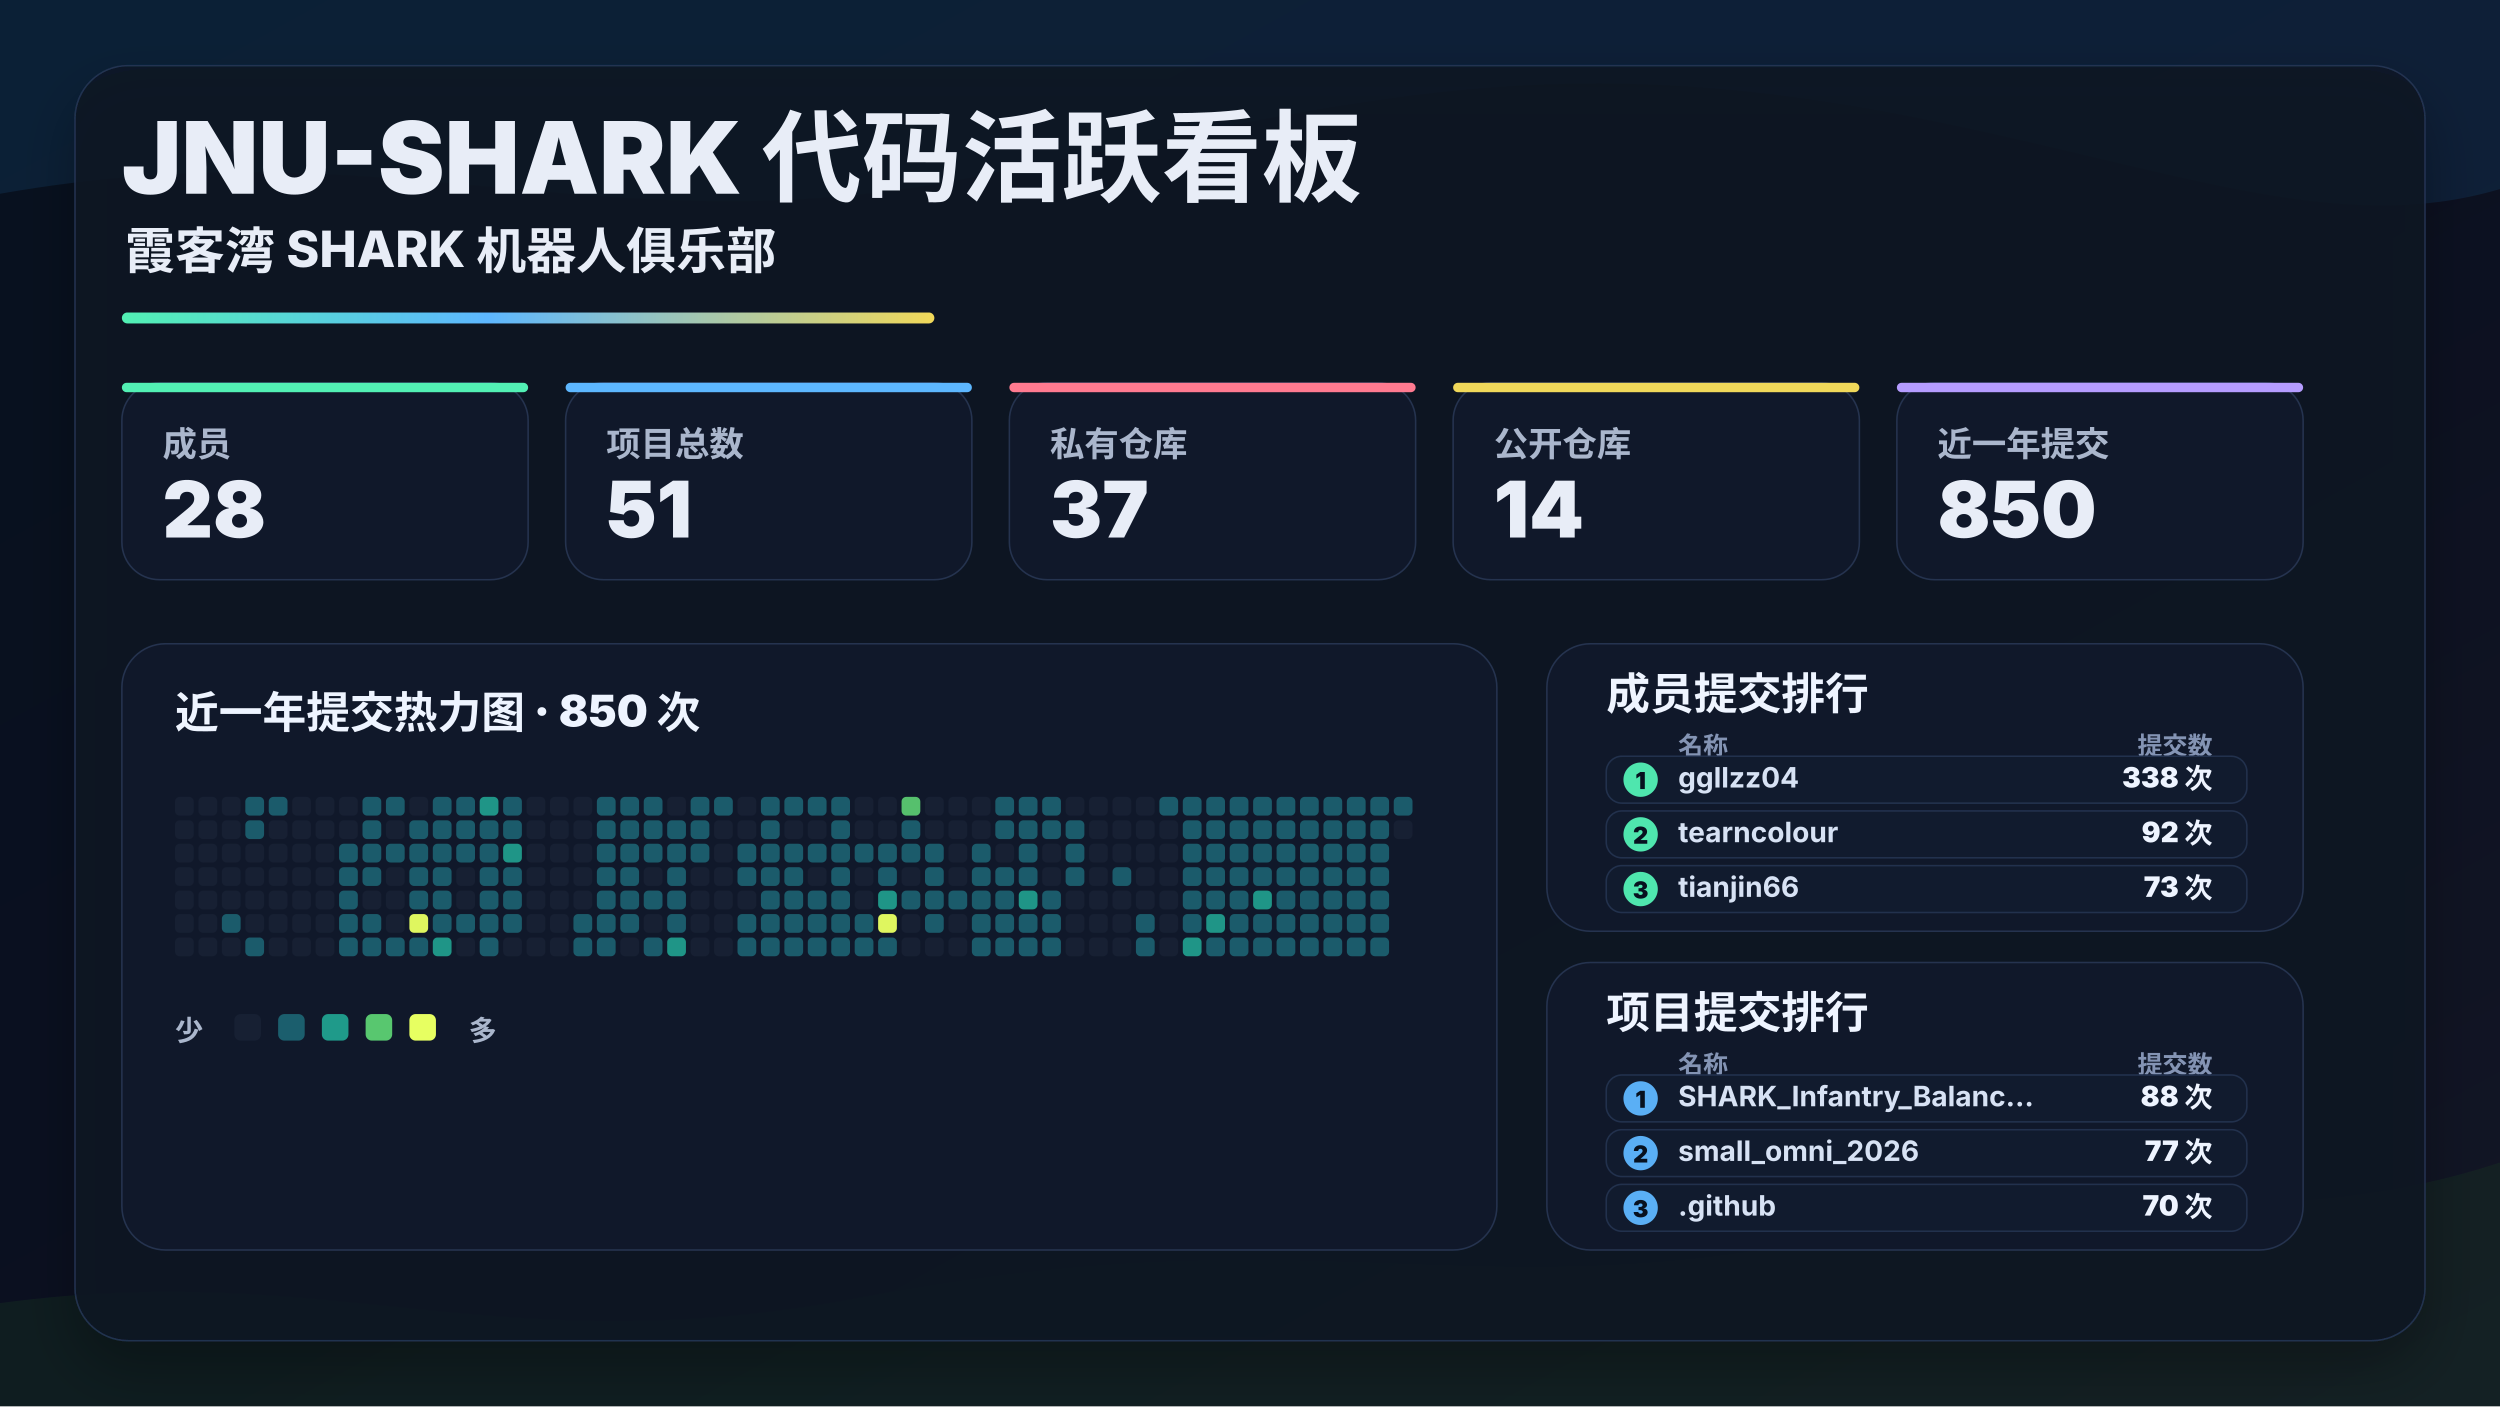
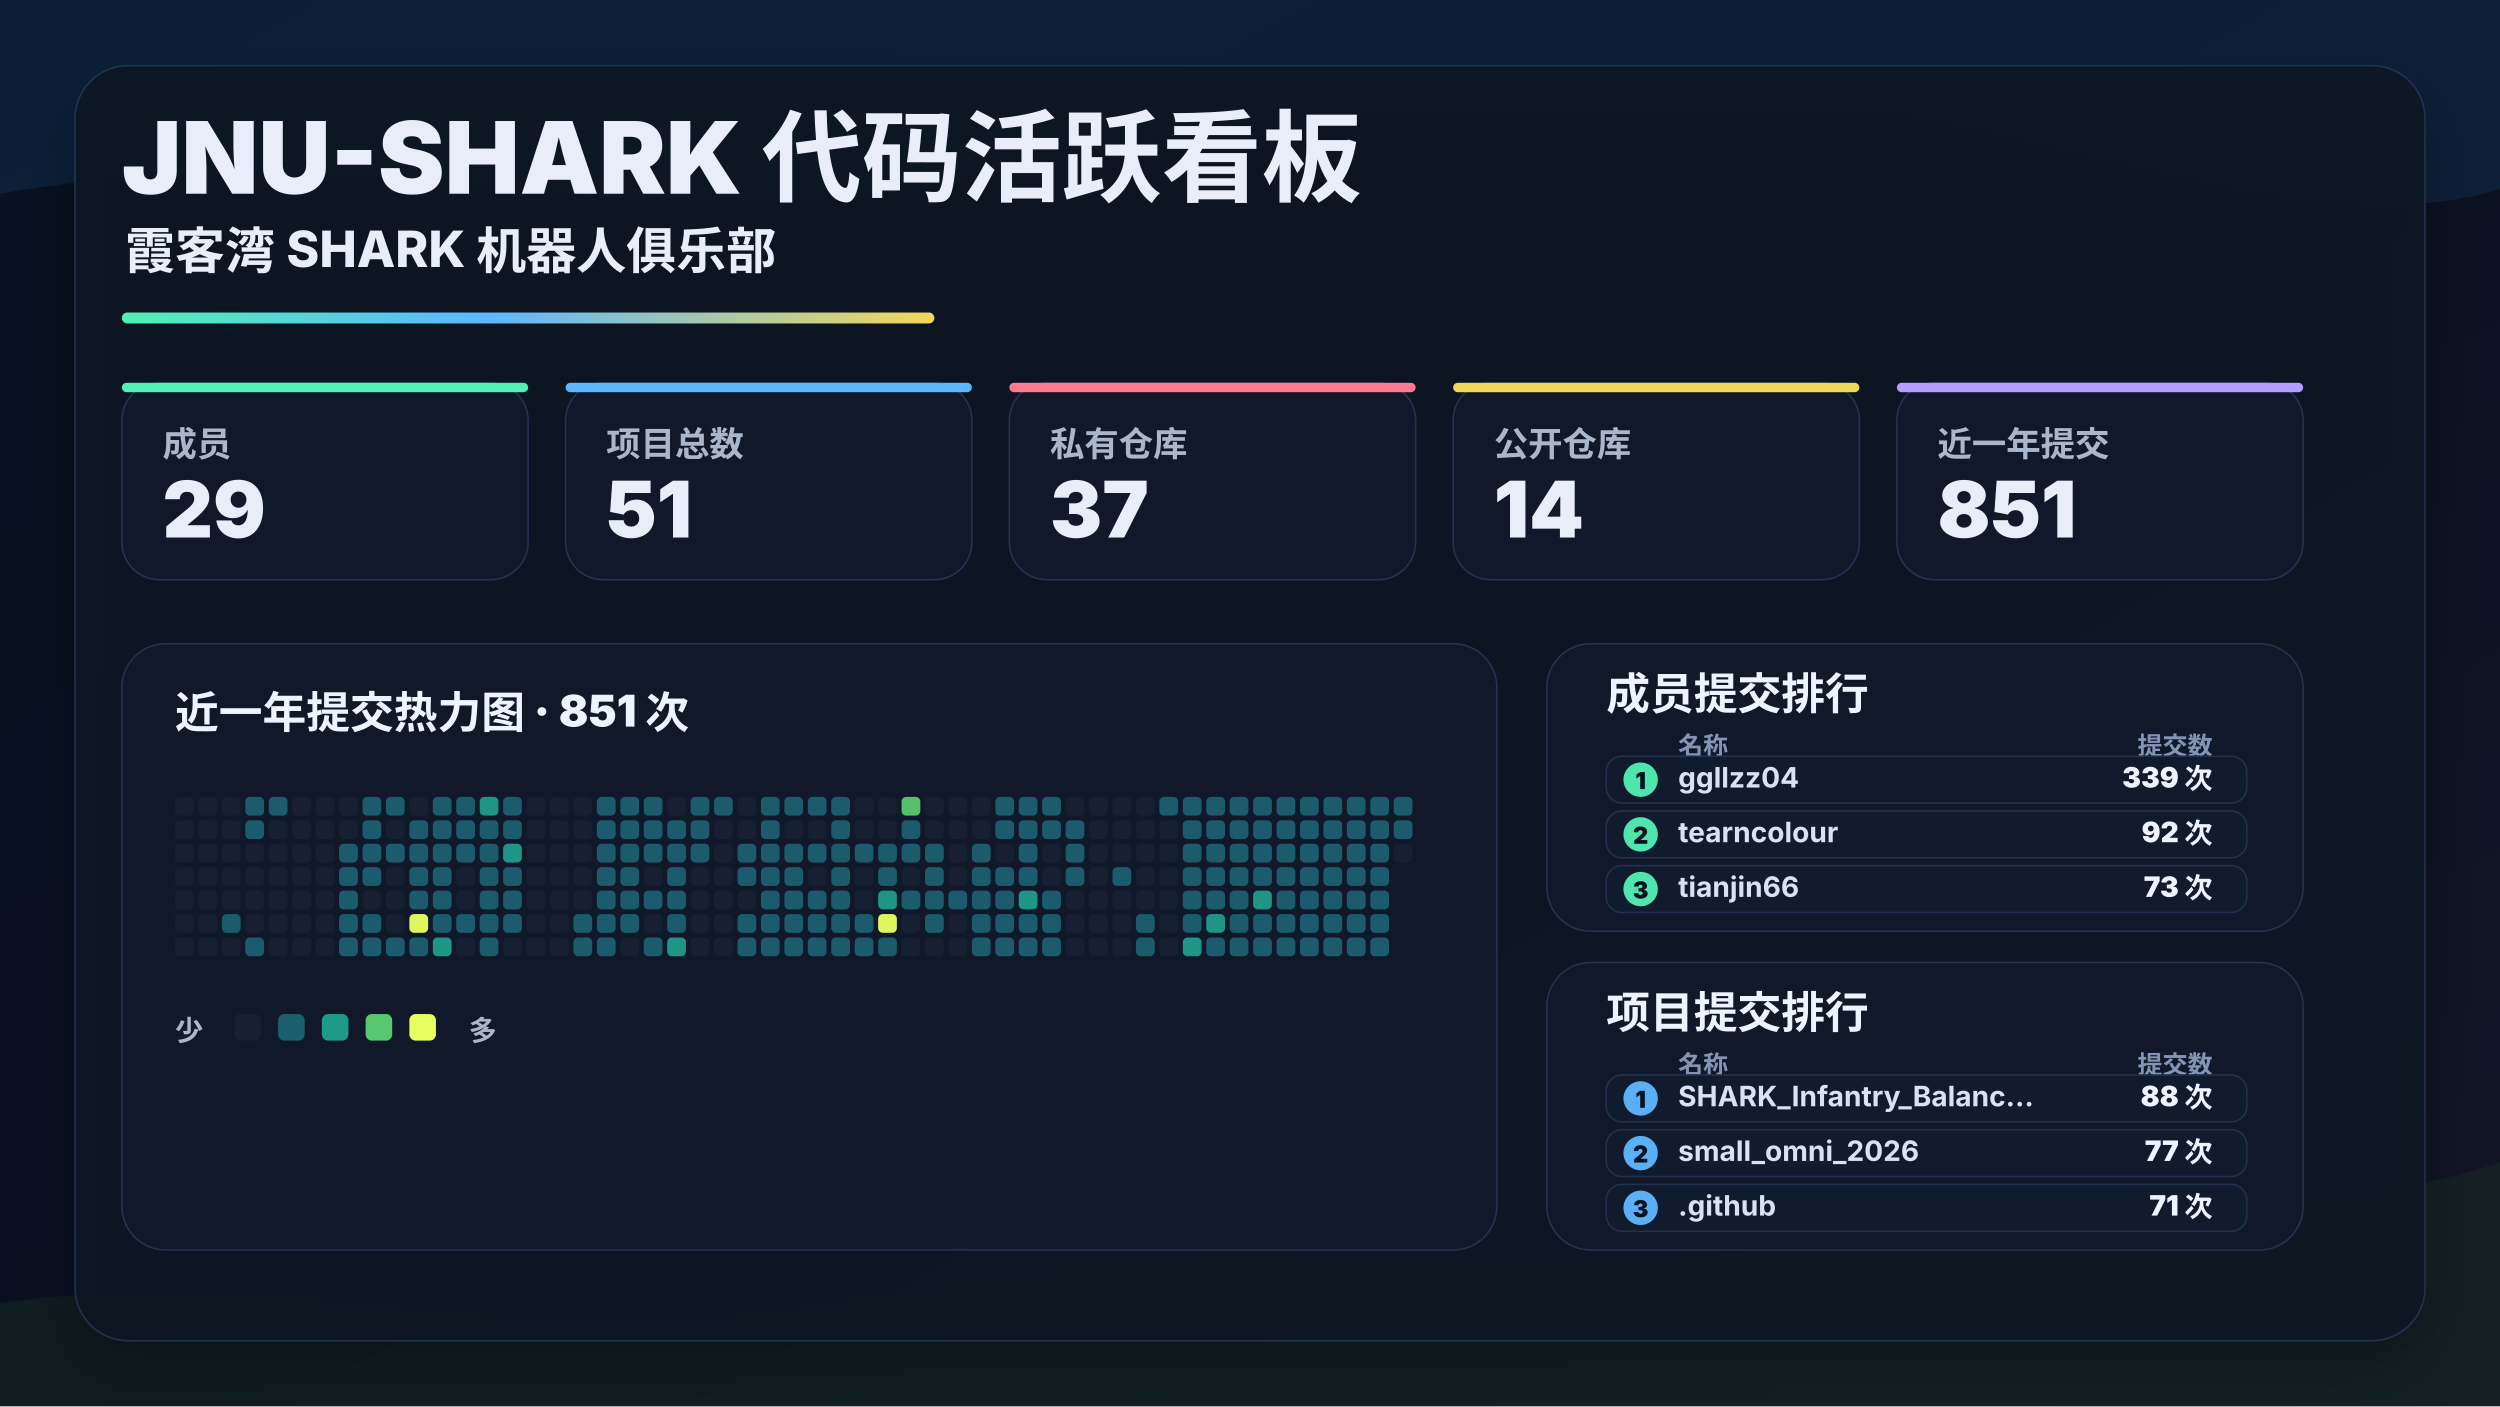
<svg xmlns="http://www.w3.org/2000/svg" width="1600" height="900" viewBox="0 0 1600 900" role="img" aria-labelledby="title desc">
  <defs>
    <linearGradient id="bg" x1="0" y1="0" x2="1" y2="1">
      <stop offset="0" stop-color="#07111f" />
      <stop offset="0.52" stop-color="#0b1020" />
      <stop offset="1" stop-color="#131625" />
    </linearGradient>
    <linearGradient id="hero" x1="0" y1="0" x2="1" y2="0">
      <stop offset="0" stop-color="#52f0b4" />
      <stop offset="0.45" stop-color="#5db7ff" />
      <stop offset="1" stop-color="#f0d85a" />
    </linearGradient>
    <filter id="softShadow" x="-10%" y="-10%" width="120%" height="120%">
      <feDropShadow dx="0" dy="18" stdDeviation="18" flood-color="#000000" flood-opacity="0.32" />
    </filter>
  </defs>
  <style>
    text { font-family: Inter, ui-sans-serif, system-ui, -apple-system, BlinkMacSystemFont, "Segoe UI", "PingFang SC", "Microsoft YaHei", sans-serif; fill: #e8edf7; }
    .title { font-size: 64px; font-weight: 900; letter-spacing: 0; }
    .subtitle { font-size: 32px; font-weight: 780; fill: #e8edf7; }
    .label { font-size: 22px; fill: #aab6cc; font-weight: 760; }
    .stat { font-size: 50px; font-weight: 900; }
    .section-title { font-size: 28px; font-weight: 860; fill: #eef4ff; }
    .table-head { font-size: 16px; fill: #8494b4; font-weight: 720; }
    .row-name { font-size: 18px; fill: #d7e2f4; font-weight: 720; }
    .row-value { font-size: 18px; fill: #eef4ff; font-weight: 860; }
    .rank { font-size: 15px; fill: #07111f; font-weight: 900; }
    .tiny { font-size: 18px; fill: #aab6cc; font-weight: 620; }
  </style>
  <rect width="1600" height="900" fill="url(#bg)" />
  <path d="M0 124 C250 80 385 160 620 114 C860 67 982 28 1220 74 C1392 108 1495 152 1600 121 L1600 0 L0 0 Z" fill="#12385c" opacity="0.38" />
  <path d="M0 834 C216 805 318 875 553 830 C835 776 935 837 1160 794 C1350 758 1464 789 1600 744 L1600 900 L0 900 Z" fill="#173622" opacity="0.36" />
  <g filter="url(#softShadow)">
    <rect x="48" y="42" width="1504" height="816" rx="34" fill="#0b1324" opacity="0.88" stroke="#263654" />
  </g>
  <text x="78" y="124" class="title">JNU-SHARK 代码活跃看板</text>
  <text x="80" y="172" class="subtitle">霞客湾 SHARK 机器人俱乐部</text>
  <rect x="78" y="200" width="520" height="7" rx="3.5" fill="url(#hero)" />
  <g>
    <rect x="78" y="245" width="260" height="126" rx="24" fill="#10182a" stroke="#25334f" />
    <rect x="78" y="245" width="260" height="6" rx="3" fill="#52f0b4" />
    <text x="104" y="292" class="label">成员</text>
-     <text x="104" y="344" class="stat">28</text>
+     <text x="104" y="344" class="stat">29</text>
  </g>
  <g>
    <rect x="362" y="245" width="260" height="126" rx="24" fill="#10182a" stroke="#25334f" />
    <rect x="362" y="245" width="260" height="6" rx="3" fill="#5db7ff" />
    <text x="388" y="292" class="label">项目总数</text>
    <text x="388" y="344" class="stat">51</text>
  </g>
  <g>
    <rect x="646" y="245" width="260" height="126" rx="24" fill="#10182a" stroke="#25334f" />
    <rect x="646" y="245" width="260" height="6" rx="3" fill="#ff7a90" />
    <text x="672" y="292" class="label">私有仓库</text>
    <text x="672" y="344" class="stat">37</text>
  </g>
  <g>
    <rect x="930" y="245" width="260" height="126" rx="24" fill="#10182a" stroke="#25334f" />
    <rect x="930" y="245" width="260" height="6" rx="3" fill="#f0d85a" />
    <text x="956" y="292" class="label">公开仓库</text>
    <text x="956" y="344" class="stat">14</text>
  </g>
  <g>
    <rect x="1214" y="245" width="260" height="126" rx="24" fill="#10182a" stroke="#25334f" />
    <rect x="1214" y="245" width="260" height="6" rx="3" fill="#b59cff" />
    <text x="1240" y="292" class="label">近一年提交</text>
-     <text x="1240" y="344" class="stat">850</text>
+     <text x="1240" y="344" class="stat">851</text>
  </g>
  <rect x="78" y="412" width="880" height="388" rx="28" fill="#10182a" stroke="#25334f" />
-   <text x="112" y="466" class="section-title">近一年提交热力图 · 850 次</text>
+   <text x="112" y="466" class="section-title">近一年提交热力图 · 851 次</text>
  <rect x="112" y="510" width="12" height="12" rx="3" fill="#172033" opacity="0.96" />
  <rect x="112" y="525" width="12" height="12" rx="3" fill="#172033" opacity="0.96" />
  <rect x="112" y="540" width="12" height="12" rx="3" fill="#172033" opacity="0.96" />
  <rect x="112" y="555" width="12" height="12" rx="3" fill="#172033" opacity="0.96" />
  <rect x="112" y="570" width="12" height="12" rx="3" fill="#172033" opacity="0.96" />
  <rect x="112" y="585" width="12" height="12" rx="3" fill="#172033" opacity="0.96" />
  <rect x="112" y="600" width="12" height="12" rx="3" fill="#172033" opacity="0.96" />
  <rect x="127" y="510" width="12" height="12" rx="3" fill="#172033" opacity="0.96" />
  <rect x="127" y="525" width="12" height="12" rx="3" fill="#172033" opacity="0.96" />
  <rect x="127" y="540" width="12" height="12" rx="3" fill="#172033" opacity="0.96" />
  <rect x="127" y="555" width="12" height="12" rx="3" fill="#172033" opacity="0.96" />
  <rect x="127" y="570" width="12" height="12" rx="3" fill="#172033" opacity="0.96" />
  <rect x="127" y="585" width="12" height="12" rx="3" fill="#172033" opacity="0.96" />
  <rect x="127" y="600" width="12" height="12" rx="3" fill="#172033" opacity="0.96" />
  <rect x="142" y="510" width="12" height="12" rx="3" fill="#172033" opacity="0.96" />
  <rect x="142" y="525" width="12" height="12" rx="3" fill="#172033" opacity="0.96" />
  <rect x="142" y="540" width="12" height="12" rx="3" fill="#172033" opacity="0.96" />
  <rect x="142" y="555" width="12" height="12" rx="3" fill="#172033" opacity="0.96" />
  <rect x="142" y="570" width="12" height="12" rx="3" fill="#172033" opacity="0.96" />
  <rect x="142" y="585" width="12" height="12" rx="3" fill="#1b5e6d" opacity="0.96" />
  <rect x="142" y="600" width="12" height="12" rx="3" fill="#172033" opacity="0.96" />
  <rect x="157" y="510" width="12" height="12" rx="3" fill="#1b5e6d" opacity="0.96" />
  <rect x="157" y="525" width="12" height="12" rx="3" fill="#1b5e6d" opacity="0.96" />
  <rect x="157" y="540" width="12" height="12" rx="3" fill="#172033" opacity="0.96" />
  <rect x="157" y="555" width="12" height="12" rx="3" fill="#172033" opacity="0.96" />
  <rect x="157" y="570" width="12" height="12" rx="3" fill="#172033" opacity="0.96" />
  <rect x="157" y="585" width="12" height="12" rx="3" fill="#172033" opacity="0.96" />
  <rect x="157" y="600" width="12" height="12" rx="3" fill="#1b5e6d" opacity="0.96" />
  <rect x="172" y="510" width="12" height="12" rx="3" fill="#1b5e6d" opacity="0.96" />
  <rect x="172" y="525" width="12" height="12" rx="3" fill="#172033" opacity="0.96" />
  <rect x="172" y="540" width="12" height="12" rx="3" fill="#172033" opacity="0.96" />
  <rect x="172" y="555" width="12" height="12" rx="3" fill="#172033" opacity="0.96" />
  <rect x="172" y="570" width="12" height="12" rx="3" fill="#172033" opacity="0.96" />
  <rect x="172" y="585" width="12" height="12" rx="3" fill="#172033" opacity="0.96" />
  <rect x="172" y="600" width="12" height="12" rx="3" fill="#172033" opacity="0.96" />
  <rect x="187" y="510" width="12" height="12" rx="3" fill="#172033" opacity="0.96" />
  <rect x="187" y="525" width="12" height="12" rx="3" fill="#172033" opacity="0.96" />
  <rect x="187" y="540" width="12" height="12" rx="3" fill="#172033" opacity="0.96" />
  <rect x="187" y="555" width="12" height="12" rx="3" fill="#172033" opacity="0.96" />
  <rect x="187" y="570" width="12" height="12" rx="3" fill="#172033" opacity="0.96" />
  <rect x="187" y="585" width="12" height="12" rx="3" fill="#172033" opacity="0.96" />
  <rect x="187" y="600" width="12" height="12" rx="3" fill="#172033" opacity="0.96" />
  <rect x="202" y="510" width="12" height="12" rx="3" fill="#172033" opacity="0.96" />
  <rect x="202" y="525" width="12" height="12" rx="3" fill="#172033" opacity="0.96" />
  <rect x="202" y="540" width="12" height="12" rx="3" fill="#172033" opacity="0.96" />
  <rect x="202" y="555" width="12" height="12" rx="3" fill="#172033" opacity="0.96" />
  <rect x="202" y="570" width="12" height="12" rx="3" fill="#172033" opacity="0.96" />
  <rect x="202" y="585" width="12" height="12" rx="3" fill="#172033" opacity="0.96" />
  <rect x="202" y="600" width="12" height="12" rx="3" fill="#172033" opacity="0.96" />
  <rect x="217" y="510" width="12" height="12" rx="3" fill="#172033" opacity="0.96" />
  <rect x="217" y="525" width="12" height="12" rx="3" fill="#172033" opacity="0.96" />
  <rect x="217" y="540" width="12" height="12" rx="3" fill="#1b5e6d" opacity="0.96" />
  <rect x="217" y="555" width="12" height="12" rx="3" fill="#1b5e6d" opacity="0.96" />
  <rect x="217" y="570" width="12" height="12" rx="3" fill="#1b5e6d" opacity="0.96" />
  <rect x="217" y="585" width="12" height="12" rx="3" fill="#1b5e6d" opacity="0.96" />
  <rect x="217" y="600" width="12" height="12" rx="3" fill="#1b5e6d" opacity="0.96" />
  <rect x="232" y="510" width="12" height="12" rx="3" fill="#1b5e6d" opacity="0.96" />
  <rect x="232" y="525" width="12" height="12" rx="3" fill="#1b5e6d" opacity="0.96" />
  <rect x="232" y="540" width="12" height="12" rx="3" fill="#1b5e6d" opacity="0.96" />
  <rect x="232" y="555" width="12" height="12" rx="3" fill="#1b5e6d" opacity="0.96" />
  <rect x="232" y="570" width="12" height="12" rx="3" fill="#172033" opacity="0.96" />
  <rect x="232" y="585" width="12" height="12" rx="3" fill="#1b5e6d" opacity="0.96" />
  <rect x="232" y="600" width="12" height="12" rx="3" fill="#1b5e6d" opacity="0.96" />
  <rect x="247" y="510" width="12" height="12" rx="3" fill="#1b5e6d" opacity="0.96" />
  <rect x="247" y="525" width="12" height="12" rx="3" fill="#172033" opacity="0.96" />
  <rect x="247" y="540" width="12" height="12" rx="3" fill="#1b5e6d" opacity="0.96" />
  <rect x="247" y="555" width="12" height="12" rx="3" fill="#172033" opacity="0.96" />
  <rect x="247" y="570" width="12" height="12" rx="3" fill="#172033" opacity="0.96" />
  <rect x="247" y="585" width="12" height="12" rx="3" fill="#172033" opacity="0.96" />
  <rect x="247" y="600" width="12" height="12" rx="3" fill="#1b5e6d" opacity="0.96" />
  <rect x="262" y="510" width="12" height="12" rx="3" fill="#172033" opacity="0.96" />
  <rect x="262" y="525" width="12" height="12" rx="3" fill="#1b5e6d" opacity="0.96" />
  <rect x="262" y="540" width="12" height="12" rx="3" fill="#1b5e6d" opacity="0.96" />
  <rect x="262" y="555" width="12" height="12" rx="3" fill="#1b5e6d" opacity="0.96" />
  <rect x="262" y="570" width="12" height="12" rx="3" fill="#1b5e6d" opacity="0.96" />
  <rect x="262" y="585" width="12" height="12" rx="3" fill="#e7ff61" opacity="0.96" />
  <rect x="262" y="600" width="12" height="12" rx="3" fill="#1b5e6d" opacity="0.96" />
  <rect x="277" y="510" width="12" height="12" rx="3" fill="#1b5e6d" opacity="0.96" />
  <rect x="277" y="525" width="12" height="12" rx="3" fill="#1b5e6d" opacity="0.96" />
  <rect x="277" y="540" width="12" height="12" rx="3" fill="#1b5e6d" opacity="0.96" />
  <rect x="277" y="555" width="12" height="12" rx="3" fill="#1b5e6d" opacity="0.96" />
  <rect x="277" y="570" width="12" height="12" rx="3" fill="#1b5e6d" opacity="0.96" />
  <rect x="277" y="585" width="12" height="12" rx="3" fill="#1b5e6d" opacity="0.96" />
  <rect x="277" y="600" width="12" height="12" rx="3" fill="#1f9a8a" opacity="0.96" />
  <rect x="292" y="510" width="12" height="12" rx="3" fill="#1b5e6d" opacity="0.96" />
  <rect x="292" y="525" width="12" height="12" rx="3" fill="#1b5e6d" opacity="0.96" />
  <rect x="292" y="540" width="12" height="12" rx="3" fill="#1b5e6d" opacity="0.96" />
  <rect x="292" y="555" width="12" height="12" rx="3" fill="#172033" opacity="0.96" />
  <rect x="292" y="570" width="12" height="12" rx="3" fill="#172033" opacity="0.96" />
  <rect x="292" y="585" width="12" height="12" rx="3" fill="#1b5e6d" opacity="0.96" />
  <rect x="292" y="600" width="12" height="12" rx="3" fill="#172033" opacity="0.96" />
  <rect x="307" y="510" width="12" height="12" rx="3" fill="#1f9a8a" opacity="0.96" />
  <rect x="307" y="525" width="12" height="12" rx="3" fill="#1b5e6d" opacity="0.96" />
  <rect x="307" y="540" width="12" height="12" rx="3" fill="#1b5e6d" opacity="0.96" />
  <rect x="307" y="555" width="12" height="12" rx="3" fill="#1b5e6d" opacity="0.96" />
  <rect x="307" y="570" width="12" height="12" rx="3" fill="#1b5e6d" opacity="0.96" />
  <rect x="307" y="585" width="12" height="12" rx="3" fill="#1b5e6d" opacity="0.96" />
  <rect x="307" y="600" width="12" height="12" rx="3" fill="#1b5e6d" opacity="0.96" />
  <rect x="322" y="510" width="12" height="12" rx="3" fill="#1b5e6d" opacity="0.96" />
  <rect x="322" y="525" width="12" height="12" rx="3" fill="#1b5e6d" opacity="0.96" />
  <rect x="322" y="540" width="12" height="12" rx="3" fill="#1f9a8a" opacity="0.96" />
  <rect x="322" y="555" width="12" height="12" rx="3" fill="#1b5e6d" opacity="0.96" />
  <rect x="322" y="570" width="12" height="12" rx="3" fill="#1b5e6d" opacity="0.96" />
  <rect x="322" y="585" width="12" height="12" rx="3" fill="#1b5e6d" opacity="0.96" />
  <rect x="322" y="600" width="12" height="12" rx="3" fill="#172033" opacity="0.96" />
  <rect x="337" y="510" width="12" height="12" rx="3" fill="#172033" opacity="0.96" />
  <rect x="337" y="525" width="12" height="12" rx="3" fill="#172033" opacity="0.96" />
  <rect x="337" y="540" width="12" height="12" rx="3" fill="#172033" opacity="0.96" />
  <rect x="337" y="555" width="12" height="12" rx="3" fill="#172033" opacity="0.96" />
  <rect x="337" y="570" width="12" height="12" rx="3" fill="#172033" opacity="0.96" />
  <rect x="337" y="585" width="12" height="12" rx="3" fill="#172033" opacity="0.96" />
  <rect x="337" y="600" width="12" height="12" rx="3" fill="#172033" opacity="0.96" />
  <rect x="352" y="510" width="12" height="12" rx="3" fill="#172033" opacity="0.96" />
  <rect x="352" y="525" width="12" height="12" rx="3" fill="#172033" opacity="0.96" />
  <rect x="352" y="540" width="12" height="12" rx="3" fill="#172033" opacity="0.96" />
  <rect x="352" y="555" width="12" height="12" rx="3" fill="#172033" opacity="0.96" />
  <rect x="352" y="570" width="12" height="12" rx="3" fill="#172033" opacity="0.96" />
  <rect x="352" y="585" width="12" height="12" rx="3" fill="#172033" opacity="0.96" />
  <rect x="352" y="600" width="12" height="12" rx="3" fill="#172033" opacity="0.96" />
  <rect x="367" y="510" width="12" height="12" rx="3" fill="#172033" opacity="0.96" />
  <rect x="367" y="525" width="12" height="12" rx="3" fill="#172033" opacity="0.96" />
  <rect x="367" y="540" width="12" height="12" rx="3" fill="#172033" opacity="0.96" />
  <rect x="367" y="555" width="12" height="12" rx="3" fill="#172033" opacity="0.96" />
  <rect x="367" y="570" width="12" height="12" rx="3" fill="#172033" opacity="0.96" />
  <rect x="367" y="585" width="12" height="12" rx="3" fill="#1b5e6d" opacity="0.96" />
  <rect x="367" y="600" width="12" height="12" rx="3" fill="#1b5e6d" opacity="0.96" />
  <rect x="382" y="510" width="12" height="12" rx="3" fill="#1b5e6d" opacity="0.96" />
  <rect x="382" y="525" width="12" height="12" rx="3" fill="#1b5e6d" opacity="0.96" />
  <rect x="382" y="540" width="12" height="12" rx="3" fill="#1b5e6d" opacity="0.96" />
  <rect x="382" y="555" width="12" height="12" rx="3" fill="#1b5e6d" opacity="0.96" />
  <rect x="382" y="570" width="12" height="12" rx="3" fill="#1b5e6d" opacity="0.96" />
  <rect x="382" y="585" width="12" height="12" rx="3" fill="#1b5e6d" opacity="0.96" />
  <rect x="382" y="600" width="12" height="12" rx="3" fill="#1b5e6d" opacity="0.96" />
  <rect x="397" y="510" width="12" height="12" rx="3" fill="#1b5e6d" opacity="0.96" />
  <rect x="397" y="525" width="12" height="12" rx="3" fill="#1b5e6d" opacity="0.96" />
  <rect x="397" y="540" width="12" height="12" rx="3" fill="#1b5e6d" opacity="0.96" />
  <rect x="397" y="555" width="12" height="12" rx="3" fill="#1b5e6d" opacity="0.96" />
  <rect x="397" y="570" width="12" height="12" rx="3" fill="#1b5e6d" opacity="0.96" />
  <rect x="397" y="585" width="12" height="12" rx="3" fill="#1b5e6d" opacity="0.96" />
  <rect x="397" y="600" width="12" height="12" rx="3" fill="#172033" opacity="0.96" />
  <rect x="412" y="510" width="12" height="12" rx="3" fill="#1b5e6d" opacity="0.96" />
  <rect x="412" y="525" width="12" height="12" rx="3" fill="#1b5e6d" opacity="0.96" />
  <rect x="412" y="540" width="12" height="12" rx="3" fill="#1b5e6d" opacity="0.96" />
  <rect x="412" y="555" width="12" height="12" rx="3" fill="#172033" opacity="0.96" />
  <rect x="412" y="570" width="12" height="12" rx="3" fill="#1b5e6d" opacity="0.96" />
  <rect x="412" y="585" width="12" height="12" rx="3" fill="#172033" opacity="0.96" />
  <rect x="412" y="600" width="12" height="12" rx="3" fill="#1b5e6d" opacity="0.96" />
  <rect x="427" y="510" width="12" height="12" rx="3" fill="#172033" opacity="0.96" />
  <rect x="427" y="525" width="12" height="12" rx="3" fill="#1b5e6d" opacity="0.96" />
  <rect x="427" y="540" width="12" height="12" rx="3" fill="#1b5e6d" opacity="0.96" />
  <rect x="427" y="555" width="12" height="12" rx="3" fill="#1b5e6d" opacity="0.96" />
  <rect x="427" y="570" width="12" height="12" rx="3" fill="#1b5e6d" opacity="0.96" />
  <rect x="427" y="585" width="12" height="12" rx="3" fill="#1b5e6d" opacity="0.96" />
  <rect x="427" y="600" width="12" height="12" rx="3" fill="#1f9a8a" opacity="0.96" />
  <rect x="442" y="510" width="12" height="12" rx="3" fill="#1b5e6d" opacity="0.96" />
  <rect x="442" y="525" width="12" height="12" rx="3" fill="#1b5e6d" opacity="0.96" />
  <rect x="442" y="540" width="12" height="12" rx="3" fill="#1b5e6d" opacity="0.96" />
  <rect x="442" y="555" width="12" height="12" rx="3" fill="#172033" opacity="0.96" />
  <rect x="442" y="570" width="12" height="12" rx="3" fill="#172033" opacity="0.96" />
  <rect x="442" y="585" width="12" height="12" rx="3" fill="#172033" opacity="0.96" />
  <rect x="442" y="600" width="12" height="12" rx="3" fill="#172033" opacity="0.96" />
  <rect x="457" y="510" width="12" height="12" rx="3" fill="#1b5e6d" opacity="0.96" />
  <rect x="457" y="525" width="12" height="12" rx="3" fill="#172033" opacity="0.96" />
  <rect x="457" y="540" width="12" height="12" rx="3" fill="#172033" opacity="0.96" />
  <rect x="457" y="555" width="12" height="12" rx="3" fill="#172033" opacity="0.96" />
  <rect x="457" y="570" width="12" height="12" rx="3" fill="#172033" opacity="0.96" />
  <rect x="457" y="585" width="12" height="12" rx="3" fill="#172033" opacity="0.96" />
  <rect x="457" y="600" width="12" height="12" rx="3" fill="#172033" opacity="0.96" />
  <rect x="472" y="510" width="12" height="12" rx="3" fill="#172033" opacity="0.96" />
  <rect x="472" y="525" width="12" height="12" rx="3" fill="#172033" opacity="0.96" />
  <rect x="472" y="540" width="12" height="12" rx="3" fill="#1b5e6d" opacity="0.96" />
  <rect x="472" y="555" width="12" height="12" rx="3" fill="#1b5e6d" opacity="0.96" />
  <rect x="472" y="570" width="12" height="12" rx="3" fill="#172033" opacity="0.96" />
  <rect x="472" y="585" width="12" height="12" rx="3" fill="#1b5e6d" opacity="0.96" />
  <rect x="472" y="600" width="12" height="12" rx="3" fill="#1b5e6d" opacity="0.96" />
  <rect x="487" y="510" width="12" height="12" rx="3" fill="#1b5e6d" opacity="0.96" />
  <rect x="487" y="525" width="12" height="12" rx="3" fill="#1b5e6d" opacity="0.96" />
  <rect x="487" y="540" width="12" height="12" rx="3" fill="#1b5e6d" opacity="0.96" />
  <rect x="487" y="555" width="12" height="12" rx="3" fill="#1b5e6d" opacity="0.96" />
  <rect x="487" y="570" width="12" height="12" rx="3" fill="#1b5e6d" opacity="0.96" />
  <rect x="487" y="585" width="12" height="12" rx="3" fill="#1b5e6d" opacity="0.96" />
  <rect x="487" y="600" width="12" height="12" rx="3" fill="#1b5e6d" opacity="0.96" />
  <rect x="502" y="510" width="12" height="12" rx="3" fill="#1b5e6d" opacity="0.96" />
  <rect x="502" y="525" width="12" height="12" rx="3" fill="#172033" opacity="0.96" />
  <rect x="502" y="540" width="12" height="12" rx="3" fill="#1b5e6d" opacity="0.96" />
  <rect x="502" y="555" width="12" height="12" rx="3" fill="#1b5e6d" opacity="0.96" />
  <rect x="502" y="570" width="12" height="12" rx="3" fill="#1b5e6d" opacity="0.96" />
  <rect x="502" y="585" width="12" height="12" rx="3" fill="#1b5e6d" opacity="0.96" />
  <rect x="502" y="600" width="12" height="12" rx="3" fill="#1b5e6d" opacity="0.96" />
  <rect x="517" y="510" width="12" height="12" rx="3" fill="#1b5e6d" opacity="0.96" />
  <rect x="517" y="525" width="12" height="12" rx="3" fill="#172033" opacity="0.96" />
  <rect x="517" y="540" width="12" height="12" rx="3" fill="#1b5e6d" opacity="0.96" />
  <rect x="517" y="555" width="12" height="12" rx="3" fill="#172033" opacity="0.96" />
  <rect x="517" y="570" width="12" height="12" rx="3" fill="#1b5e6d" opacity="0.96" />
  <rect x="517" y="585" width="12" height="12" rx="3" fill="#1b5e6d" opacity="0.96" />
  <rect x="517" y="600" width="12" height="12" rx="3" fill="#1b5e6d" opacity="0.96" />
  <rect x="532" y="510" width="12" height="12" rx="3" fill="#1b5e6d" opacity="0.96" />
  <rect x="532" y="525" width="12" height="12" rx="3" fill="#1b5e6d" opacity="0.96" />
  <rect x="532" y="540" width="12" height="12" rx="3" fill="#1b5e6d" opacity="0.96" />
  <rect x="532" y="555" width="12" height="12" rx="3" fill="#1b5e6d" opacity="0.96" />
  <rect x="532" y="570" width="12" height="12" rx="3" fill="#1b5e6d" opacity="0.96" />
  <rect x="532" y="585" width="12" height="12" rx="3" fill="#1b5e6d" opacity="0.96" />
  <rect x="532" y="600" width="12" height="12" rx="3" fill="#1b5e6d" opacity="0.96" />
  <rect x="547" y="510" width="12" height="12" rx="3" fill="#172033" opacity="0.96" />
  <rect x="547" y="525" width="12" height="12" rx="3" fill="#172033" opacity="0.96" />
  <rect x="547" y="540" width="12" height="12" rx="3" fill="#1b5e6d" opacity="0.96" />
  <rect x="547" y="555" width="12" height="12" rx="3" fill="#172033" opacity="0.96" />
  <rect x="547" y="570" width="12" height="12" rx="3" fill="#172033" opacity="0.96" />
  <rect x="547" y="585" width="12" height="12" rx="3" fill="#1b5e6d" opacity="0.96" />
  <rect x="547" y="600" width="12" height="12" rx="3" fill="#1b5e6d" opacity="0.96" />
  <rect x="562" y="510" width="12" height="12" rx="3" fill="#172033" opacity="0.96" />
  <rect x="562" y="525" width="12" height="12" rx="3" fill="#172033" opacity="0.96" />
  <rect x="562" y="540" width="12" height="12" rx="3" fill="#1b5e6d" opacity="0.96" />
  <rect x="562" y="555" width="12" height="12" rx="3" fill="#1b5e6d" opacity="0.96" />
  <rect x="562" y="570" width="12" height="12" rx="3" fill="#1f9a8a" opacity="0.96" />
  <rect x="562" y="585" width="12" height="12" rx="3" fill="#e7ff61" opacity="0.96" />
  <rect x="562" y="600" width="12" height="12" rx="3" fill="#1b5e6d" opacity="0.96" />
  <rect x="577" y="510" width="12" height="12" rx="3" fill="#58c76f" opacity="0.96" />
  <rect x="577" y="525" width="12" height="12" rx="3" fill="#1b5e6d" opacity="0.96" />
  <rect x="577" y="540" width="12" height="12" rx="3" fill="#1b5e6d" opacity="0.96" />
  <rect x="577" y="555" width="12" height="12" rx="3" fill="#172033" opacity="0.96" />
  <rect x="577" y="570" width="12" height="12" rx="3" fill="#1b5e6d" opacity="0.96" />
  <rect x="577" y="585" width="12" height="12" rx="3" fill="#172033" opacity="0.96" />
  <rect x="577" y="600" width="12" height="12" rx="3" fill="#172033" opacity="0.96" />
  <rect x="592" y="510" width="12" height="12" rx="3" fill="#172033" opacity="0.96" />
  <rect x="592" y="525" width="12" height="12" rx="3" fill="#172033" opacity="0.96" />
  <rect x="592" y="540" width="12" height="12" rx="3" fill="#1b5e6d" opacity="0.96" />
  <rect x="592" y="555" width="12" height="12" rx="3" fill="#1b5e6d" opacity="0.96" />
  <rect x="592" y="570" width="12" height="12" rx="3" fill="#1b5e6d" opacity="0.96" />
  <rect x="592" y="585" width="12" height="12" rx="3" fill="#1b5e6d" opacity="0.96" />
  <rect x="592" y="600" width="12" height="12" rx="3" fill="#172033" opacity="0.96" />
  <rect x="607" y="510" width="12" height="12" rx="3" fill="#172033" opacity="0.96" />
  <rect x="607" y="525" width="12" height="12" rx="3" fill="#172033" opacity="0.96" />
  <rect x="607" y="540" width="12" height="12" rx="3" fill="#172033" opacity="0.96" />
  <rect x="607" y="555" width="12" height="12" rx="3" fill="#172033" opacity="0.96" />
  <rect x="607" y="570" width="12" height="12" rx="3" fill="#1b5e6d" opacity="0.96" />
  <rect x="607" y="585" width="12" height="12" rx="3" fill="#172033" opacity="0.96" />
  <rect x="607" y="600" width="12" height="12" rx="3" fill="#172033" opacity="0.96" />
  <rect x="622" y="510" width="12" height="12" rx="3" fill="#172033" opacity="0.96" />
  <rect x="622" y="525" width="12" height="12" rx="3" fill="#172033" opacity="0.96" />
  <rect x="622" y="540" width="12" height="12" rx="3" fill="#1b5e6d" opacity="0.96" />
  <rect x="622" y="555" width="12" height="12" rx="3" fill="#1b5e6d" opacity="0.96" />
  <rect x="622" y="570" width="12" height="12" rx="3" fill="#1b5e6d" opacity="0.96" />
  <rect x="622" y="585" width="12" height="12" rx="3" fill="#1b5e6d" opacity="0.96" />
  <rect x="622" y="600" width="12" height="12" rx="3" fill="#1b5e6d" opacity="0.96" />
  <rect x="637" y="510" width="12" height="12" rx="3" fill="#1b5e6d" opacity="0.96" />
  <rect x="637" y="525" width="12" height="12" rx="3" fill="#1b5e6d" opacity="0.96" />
  <rect x="637" y="540" width="12" height="12" rx="3" fill="#172033" opacity="0.96" />
  <rect x="637" y="555" width="12" height="12" rx="3" fill="#1b5e6d" opacity="0.96" />
  <rect x="637" y="570" width="12" height="12" rx="3" fill="#1b5e6d" opacity="0.96" />
  <rect x="637" y="585" width="12" height="12" rx="3" fill="#1b5e6d" opacity="0.96" />
  <rect x="637" y="600" width="12" height="12" rx="3" fill="#1b5e6d" opacity="0.96" />
  <rect x="652" y="510" width="12" height="12" rx="3" fill="#1b5e6d" opacity="0.96" />
  <rect x="652" y="525" width="12" height="12" rx="3" fill="#1b5e6d" opacity="0.96" />
  <rect x="652" y="540" width="12" height="12" rx="3" fill="#1b5e6d" opacity="0.96" />
  <rect x="652" y="555" width="12" height="12" rx="3" fill="#1b5e6d" opacity="0.96" />
  <rect x="652" y="570" width="12" height="12" rx="3" fill="#1f9a8a" opacity="0.96" />
  <rect x="652" y="585" width="12" height="12" rx="3" fill="#1b5e6d" opacity="0.96" />
  <rect x="652" y="600" width="12" height="12" rx="3" fill="#1b5e6d" opacity="0.96" />
  <rect x="667" y="510" width="12" height="12" rx="3" fill="#1b5e6d" opacity="0.96" />
  <rect x="667" y="525" width="12" height="12" rx="3" fill="#1b5e6d" opacity="0.96" />
  <rect x="667" y="540" width="12" height="12" rx="3" fill="#172033" opacity="0.96" />
  <rect x="667" y="555" width="12" height="12" rx="3" fill="#172033" opacity="0.96" />
  <rect x="667" y="570" width="12" height="12" rx="3" fill="#1b5e6d" opacity="0.96" />
  <rect x="667" y="585" width="12" height="12" rx="3" fill="#1b5e6d" opacity="0.96" />
  <rect x="667" y="600" width="12" height="12" rx="3" fill="#1b5e6d" opacity="0.96" />
  <rect x="682" y="510" width="12" height="12" rx="3" fill="#172033" opacity="0.96" />
  <rect x="682" y="525" width="12" height="12" rx="3" fill="#1b5e6d" opacity="0.96" />
  <rect x="682" y="540" width="12" height="12" rx="3" fill="#1b5e6d" opacity="0.96" />
  <rect x="682" y="555" width="12" height="12" rx="3" fill="#1b5e6d" opacity="0.96" />
  <rect x="682" y="570" width="12" height="12" rx="3" fill="#172033" opacity="0.96" />
  <rect x="682" y="585" width="12" height="12" rx="3" fill="#172033" opacity="0.96" />
  <rect x="682" y="600" width="12" height="12" rx="3" fill="#172033" opacity="0.96" />
  <rect x="697" y="510" width="12" height="12" rx="3" fill="#172033" opacity="0.96" />
  <rect x="697" y="525" width="12" height="12" rx="3" fill="#172033" opacity="0.96" />
  <rect x="697" y="540" width="12" height="12" rx="3" fill="#172033" opacity="0.96" />
  <rect x="697" y="555" width="12" height="12" rx="3" fill="#172033" opacity="0.96" />
  <rect x="697" y="570" width="12" height="12" rx="3" fill="#172033" opacity="0.96" />
  <rect x="697" y="585" width="12" height="12" rx="3" fill="#172033" opacity="0.96" />
  <rect x="697" y="600" width="12" height="12" rx="3" fill="#172033" opacity="0.96" />
  <rect x="712" y="510" width="12" height="12" rx="3" fill="#172033" opacity="0.96" />
  <rect x="712" y="525" width="12" height="12" rx="3" fill="#172033" opacity="0.96" />
  <rect x="712" y="540" width="12" height="12" rx="3" fill="#172033" opacity="0.96" />
  <rect x="712" y="555" width="12" height="12" rx="3" fill="#1b5e6d" opacity="0.96" />
  <rect x="712" y="570" width="12" height="12" rx="3" fill="#172033" opacity="0.96" />
  <rect x="712" y="585" width="12" height="12" rx="3" fill="#172033" opacity="0.96" />
  <rect x="712" y="600" width="12" height="12" rx="3" fill="#172033" opacity="0.96" />
  <rect x="727" y="510" width="12" height="12" rx="3" fill="#172033" opacity="0.96" />
  <rect x="727" y="525" width="12" height="12" rx="3" fill="#172033" opacity="0.96" />
  <rect x="727" y="540" width="12" height="12" rx="3" fill="#172033" opacity="0.96" />
  <rect x="727" y="555" width="12" height="12" rx="3" fill="#172033" opacity="0.96" />
  <rect x="727" y="570" width="12" height="12" rx="3" fill="#172033" opacity="0.96" />
  <rect x="727" y="585" width="12" height="12" rx="3" fill="#1b5e6d" opacity="0.96" />
  <rect x="727" y="600" width="12" height="12" rx="3" fill="#1b5e6d" opacity="0.96" />
  <rect x="742" y="510" width="12" height="12" rx="3" fill="#1b5e6d" opacity="0.96" />
  <rect x="742" y="525" width="12" height="12" rx="3" fill="#172033" opacity="0.96" />
  <rect x="742" y="540" width="12" height="12" rx="3" fill="#172033" opacity="0.96" />
  <rect x="742" y="555" width="12" height="12" rx="3" fill="#172033" opacity="0.96" />
  <rect x="742" y="570" width="12" height="12" rx="3" fill="#172033" opacity="0.96" />
  <rect x="742" y="585" width="12" height="12" rx="3" fill="#172033" opacity="0.96" />
  <rect x="742" y="600" width="12" height="12" rx="3" fill="#172033" opacity="0.96" />
  <rect x="757" y="510" width="12" height="12" rx="3" fill="#1b5e6d" opacity="0.96" />
  <rect x="757" y="525" width="12" height="12" rx="3" fill="#1b5e6d" opacity="0.96" />
  <rect x="757" y="540" width="12" height="12" rx="3" fill="#1b5e6d" opacity="0.96" />
  <rect x="757" y="555" width="12" height="12" rx="3" fill="#1b5e6d" opacity="0.96" />
  <rect x="757" y="570" width="12" height="12" rx="3" fill="#1b5e6d" opacity="0.96" />
  <rect x="757" y="585" width="12" height="12" rx="3" fill="#1b5e6d" opacity="0.96" />
  <rect x="757" y="600" width="12" height="12" rx="3" fill="#1f9a8a" opacity="0.96" />
  <rect x="772" y="510" width="12" height="12" rx="3" fill="#1b5e6d" opacity="0.96" />
  <rect x="772" y="525" width="12" height="12" rx="3" fill="#1b5e6d" opacity="0.96" />
  <rect x="772" y="540" width="12" height="12" rx="3" fill="#1b5e6d" opacity="0.96" />
  <rect x="772" y="555" width="12" height="12" rx="3" fill="#1b5e6d" opacity="0.96" />
  <rect x="772" y="570" width="12" height="12" rx="3" fill="#1b5e6d" opacity="0.96" />
  <rect x="772" y="585" width="12" height="12" rx="3" fill="#1f9a8a" opacity="0.96" />
  <rect x="772" y="600" width="12" height="12" rx="3" fill="#1b5e6d" opacity="0.96" />
  <rect x="787" y="510" width="12" height="12" rx="3" fill="#1b5e6d" opacity="0.96" />
  <rect x="787" y="525" width="12" height="12" rx="3" fill="#1b5e6d" opacity="0.96" />
  <rect x="787" y="540" width="12" height="12" rx="3" fill="#1b5e6d" opacity="0.96" />
  <rect x="787" y="555" width="12" height="12" rx="3" fill="#1b5e6d" opacity="0.96" />
  <rect x="787" y="570" width="12" height="12" rx="3" fill="#1b5e6d" opacity="0.96" />
  <rect x="787" y="585" width="12" height="12" rx="3" fill="#1b5e6d" opacity="0.96" />
  <rect x="787" y="600" width="12" height="12" rx="3" fill="#1b5e6d" opacity="0.96" />
  <rect x="802" y="510" width="12" height="12" rx="3" fill="#1b5e6d" opacity="0.96" />
  <rect x="802" y="525" width="12" height="12" rx="3" fill="#1b5e6d" opacity="0.96" />
  <rect x="802" y="540" width="12" height="12" rx="3" fill="#1b5e6d" opacity="0.96" />
  <rect x="802" y="555" width="12" height="12" rx="3" fill="#1b5e6d" opacity="0.96" />
  <rect x="802" y="570" width="12" height="12" rx="3" fill="#1f9a8a" opacity="0.96" />
  <rect x="802" y="585" width="12" height="12" rx="3" fill="#1b5e6d" opacity="0.96" />
  <rect x="802" y="600" width="12" height="12" rx="3" fill="#1b5e6d" opacity="0.96" />
  <rect x="817" y="510" width="12" height="12" rx="3" fill="#1b5e6d" opacity="0.96" />
  <rect x="817" y="525" width="12" height="12" rx="3" fill="#1b5e6d" opacity="0.96" />
  <rect x="817" y="540" width="12" height="12" rx="3" fill="#1b5e6d" opacity="0.96" />
  <rect x="817" y="555" width="12" height="12" rx="3" fill="#1b5e6d" opacity="0.96" />
  <rect x="817" y="570" width="12" height="12" rx="3" fill="#1b5e6d" opacity="0.96" />
  <rect x="817" y="585" width="12" height="12" rx="3" fill="#1b5e6d" opacity="0.96" />
  <rect x="817" y="600" width="12" height="12" rx="3" fill="#1b5e6d" opacity="0.96" />
  <rect x="832" y="510" width="12" height="12" rx="3" fill="#1b5e6d" opacity="0.96" />
  <rect x="832" y="525" width="12" height="12" rx="3" fill="#1b5e6d" opacity="0.96" />
  <rect x="832" y="540" width="12" height="12" rx="3" fill="#1b5e6d" opacity="0.96" />
  <rect x="832" y="555" width="12" height="12" rx="3" fill="#1b5e6d" opacity="0.96" />
  <rect x="832" y="570" width="12" height="12" rx="3" fill="#1b5e6d" opacity="0.96" />
  <rect x="832" y="585" width="12" height="12" rx="3" fill="#1b5e6d" opacity="0.96" />
  <rect x="832" y="600" width="12" height="12" rx="3" fill="#1b5e6d" opacity="0.96" />
  <rect x="847" y="510" width="12" height="12" rx="3" fill="#1b5e6d" opacity="0.96" />
  <rect x="847" y="525" width="12" height="12" rx="3" fill="#1b5e6d" opacity="0.96" />
  <rect x="847" y="540" width="12" height="12" rx="3" fill="#1b5e6d" opacity="0.96" />
  <rect x="847" y="555" width="12" height="12" rx="3" fill="#1b5e6d" opacity="0.96" />
  <rect x="847" y="570" width="12" height="12" rx="3" fill="#1b5e6d" opacity="0.96" />
  <rect x="847" y="585" width="12" height="12" rx="3" fill="#1b5e6d" opacity="0.96" />
  <rect x="847" y="600" width="12" height="12" rx="3" fill="#1b5e6d" opacity="0.96" />
  <rect x="862" y="510" width="12" height="12" rx="3" fill="#1b5e6d" opacity="0.96" />
  <rect x="862" y="525" width="12" height="12" rx="3" fill="#1b5e6d" opacity="0.96" />
  <rect x="862" y="540" width="12" height="12" rx="3" fill="#1b5e6d" opacity="0.96" />
  <rect x="862" y="555" width="12" height="12" rx="3" fill="#1b5e6d" opacity="0.96" />
  <rect x="862" y="570" width="12" height="12" rx="3" fill="#1b5e6d" opacity="0.96" />
  <rect x="862" y="585" width="12" height="12" rx="3" fill="#1b5e6d" opacity="0.96" />
  <rect x="862" y="600" width="12" height="12" rx="3" fill="#1b5e6d" opacity="0.96" />
  <rect x="877" y="510" width="12" height="12" rx="3" fill="#1b5e6d" opacity="0.96" />
  <rect x="877" y="525" width="12" height="12" rx="3" fill="#1b5e6d" opacity="0.96" />
  <rect x="877" y="540" width="12" height="12" rx="3" fill="#1b5e6d" opacity="0.96" />
  <rect x="877" y="555" width="12" height="12" rx="3" fill="#1b5e6d" opacity="0.96" />
  <rect x="877" y="570" width="12" height="12" rx="3" fill="#1b5e6d" opacity="0.96" />
  <rect x="877" y="585" width="12" height="12" rx="3" fill="#1b5e6d" opacity="0.96" />
  <rect x="877" y="600" width="12" height="12" rx="3" fill="#1b5e6d" opacity="0.96" />
  <rect x="892" y="510" width="12" height="12" rx="3" fill="#1b5e6d" opacity="0.96" />
-   <rect x="892" y="525" width="12" height="12" rx="3" fill="#172033" opacity="0.96" />
+   <rect x="892" y="525" width="12" height="12" rx="3" fill="#1b5e6d" opacity="0.96" />
+   <rect x="892" y="540" width="12" height="12" rx="3" fill="#172033" opacity="0.96" />
  <text x="112" y="666" class="tiny">少</text>
  <rect x="150" y="649" width="17" height="17" rx="4" fill="#172033" />
  <rect x="178" y="649" width="17" height="17" rx="4" fill="#1b5e6d" />
  <rect x="206" y="649" width="17" height="17" rx="4" fill="#1f9a8a" />
  <rect x="234" y="649" width="17" height="17" rx="4" fill="#58c76f" />
  <rect x="262" y="649" width="17" height="17" rx="4" fill="#e7ff61" />
  <text x="300" y="666" class="tiny">多</text>
  <rect x="990" y="412" width="484" height="184" rx="28" fill="#10182a" stroke="#25334f" />
  <text x="1028" y="454" class="section-title">成员提交排行</text>
  <text x="1074" y="483" class="table-head">名称</text>
  <text x="1416" y="483" class="table-head" text-anchor="end">提交数</text>
  <g>
    <rect x="1028" y="484" width="410" height="30" rx="10" fill="#111b2e" stroke="#22314d" />
    <circle cx="1050" cy="499" r="11" fill="#52f0b4" opacity="0.95" />
    <text x="1050" y="505" class="rank" text-anchor="middle">1</text>
    <text x="1074" y="504" class="row-name">ggllzz04</text>
-     <text x="1416" y="504" class="row-value" text-anchor="end">338 次</text>
+     <text x="1416" y="504" class="row-value" text-anchor="end">339 次</text>
  </g>
  <g>
    <rect x="1028" y="519" width="410" height="30" rx="10" fill="#111b2e" stroke="#22314d" />
    <circle cx="1050" cy="534" r="11" fill="#52f0b4" opacity="0.95" />
    <text x="1050" y="540" class="rank" text-anchor="middle">2</text>
    <text x="1074" y="539" class="row-name">tearncolour</text>
    <text x="1416" y="539" class="row-value" text-anchor="end">92 次</text>
  </g>
  <g>
    <rect x="1028" y="554" width="410" height="30" rx="10" fill="#111b2e" stroke="#22314d" />
    <circle cx="1050" cy="569" r="11" fill="#52f0b4" opacity="0.95" />
    <text x="1050" y="575" class="rank" text-anchor="middle">3</text>
    <text x="1074" y="574" class="row-name">tianjin66</text>
    <text x="1416" y="574" class="row-value" text-anchor="end">73 次</text>
  </g>
  <rect x="990" y="616" width="484" height="184" rx="28" fill="#10182a" stroke="#25334f" />
  <text x="1028" y="658" class="section-title">项目提交排行</text>
  <text x="1074" y="687" class="table-head">名称</text>
  <text x="1416" y="687" class="table-head" text-anchor="end">提交数</text>
  <g>
    <rect x="1028" y="688" width="410" height="30" rx="10" fill="#111b2e" stroke="#22314d" />
    <circle cx="1050" cy="703" r="11" fill="#5db7ff" opacity="0.95" />
    <text x="1050" y="709" class="rank" text-anchor="middle">1</text>
    <text x="1074" y="708" class="row-name">SHARK_Infantry_Balanc...</text>
    <text x="1416" y="708" class="row-value" text-anchor="end">88 次</text>
  </g>
  <g>
    <rect x="1028" y="723" width="410" height="30" rx="10" fill="#111b2e" stroke="#22314d" />
    <circle cx="1050" cy="738" r="11" fill="#5db7ff" opacity="0.95" />
    <text x="1050" y="744" class="rank" text-anchor="middle">2</text>
    <text x="1074" y="743" class="row-name">small_omni_2026</text>
    <text x="1416" y="743" class="row-value" text-anchor="end">77 次</text>
  </g>
  <g>
    <rect x="1028" y="758" width="410" height="30" rx="10" fill="#111b2e" stroke="#22314d" />
    <circle cx="1050" cy="773" r="11" fill="#5db7ff" opacity="0.95" />
    <text x="1050" y="779" class="rank" text-anchor="middle">3</text>
    <text x="1074" y="778" class="row-name">.github</text>
-     <text x="1416" y="778" class="row-value" text-anchor="end">70 次</text>
+     <text x="1416" y="778" class="row-value" text-anchor="end">71 次</text>
  </g>
</svg>
